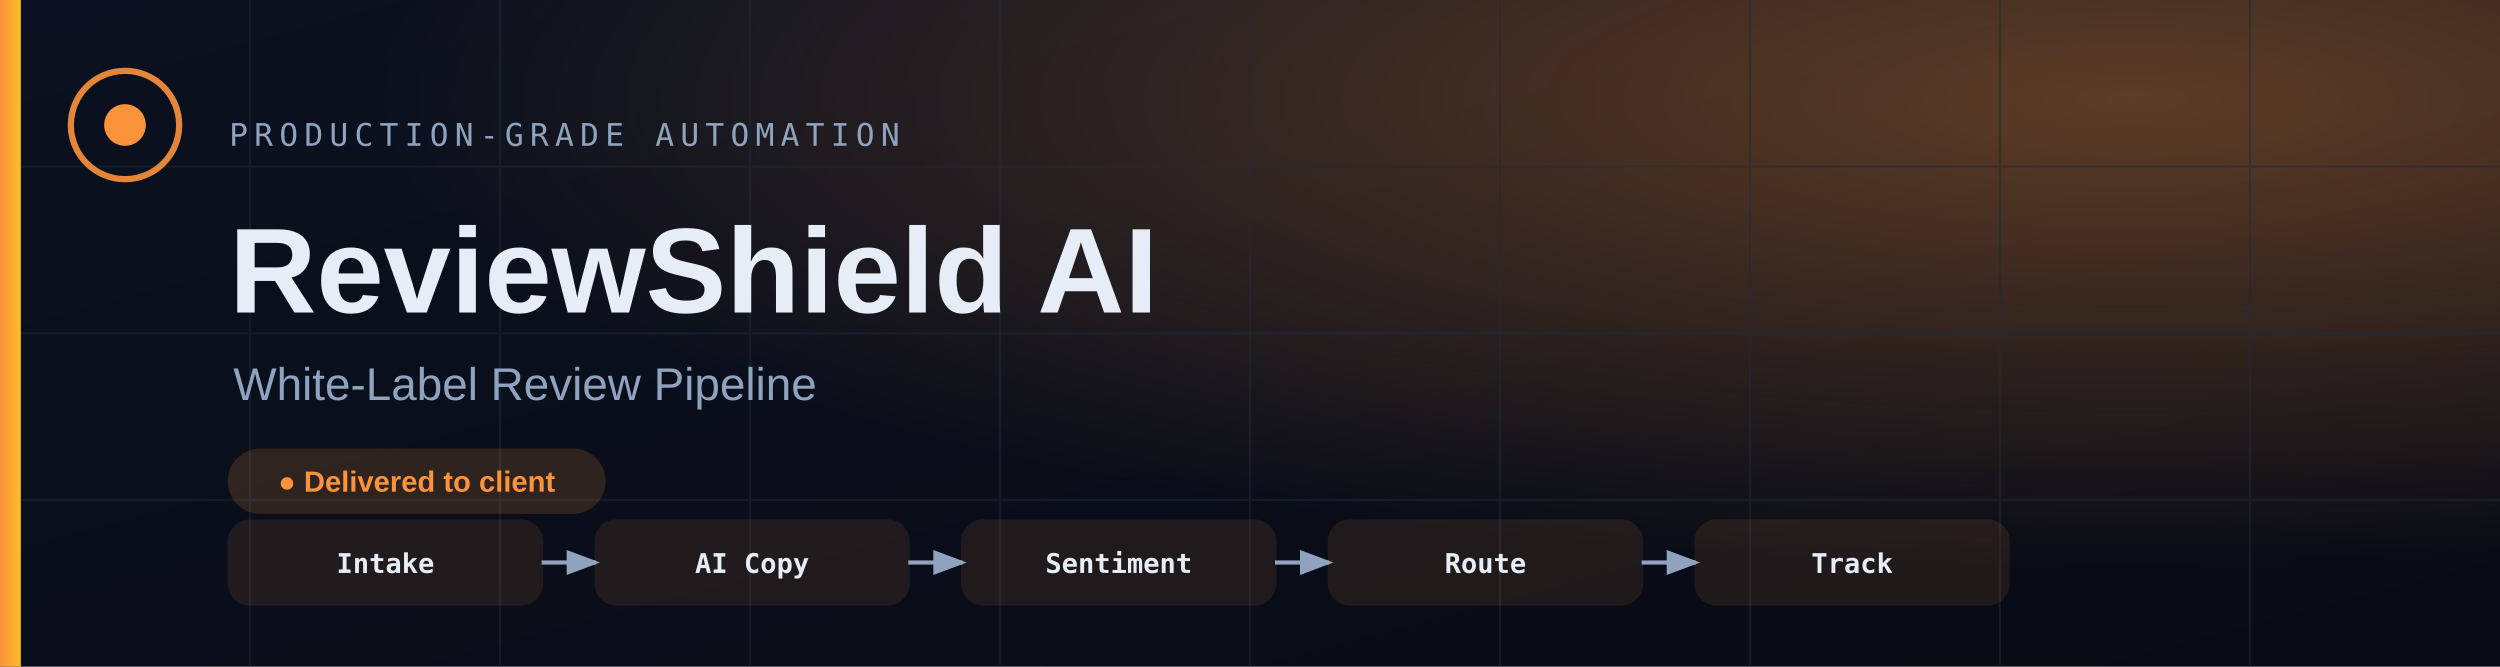
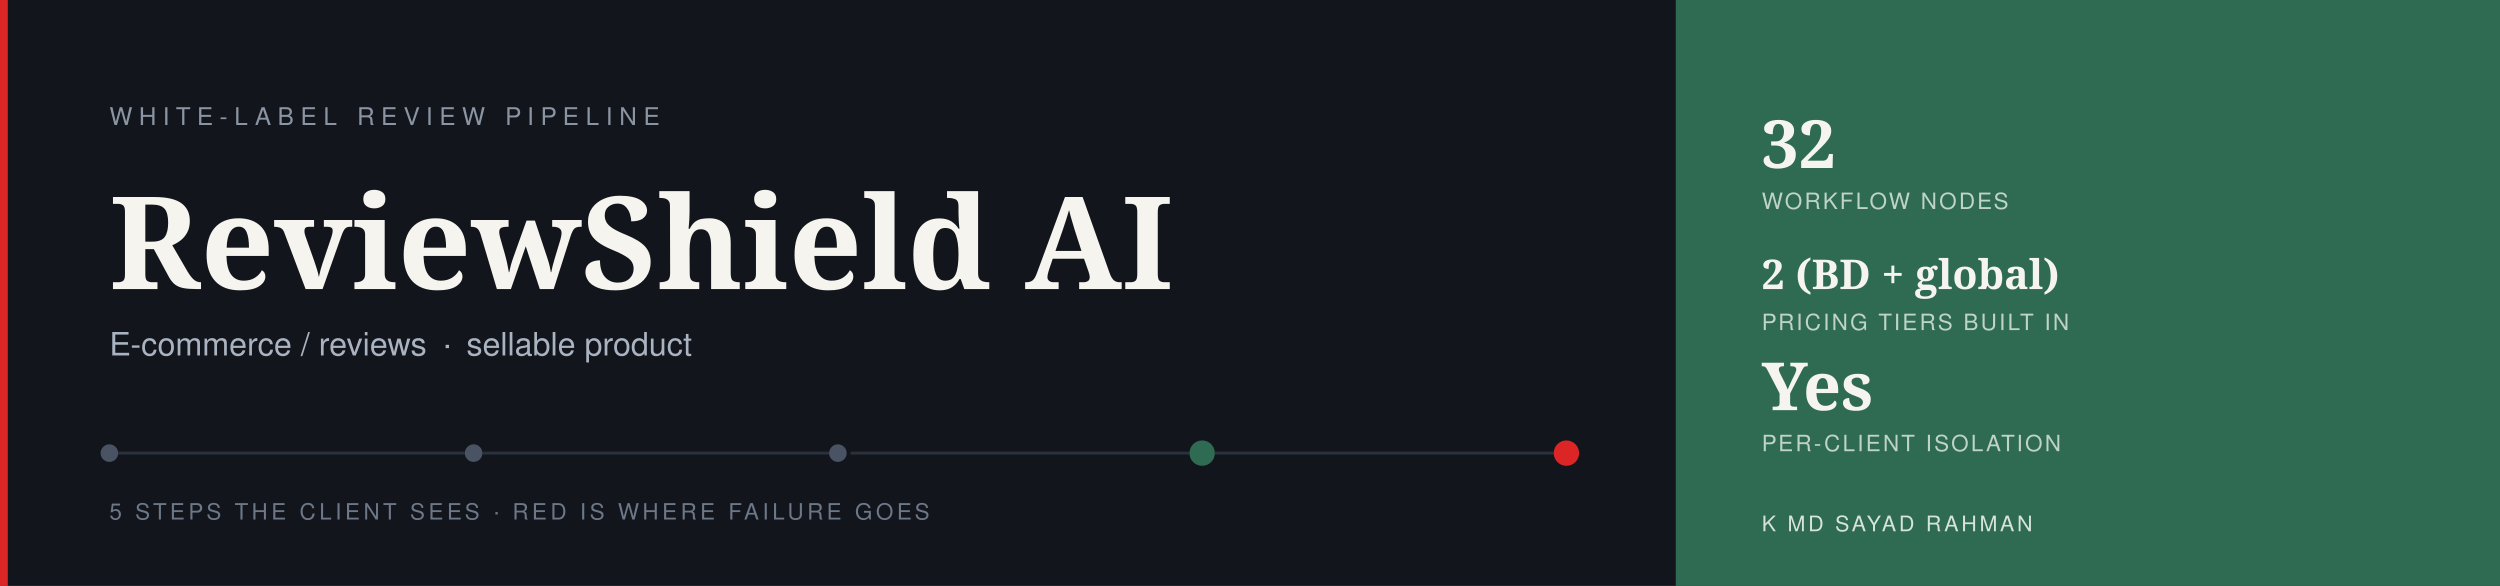
- <svg xmlns="http://www.w3.org/2000/svg" viewBox="0 0 1200 320" width="1200" height="320" role="img" aria-label="ReviewShield AI — White-Label Review Pipeline">
-   <defs>
-     <linearGradient id="bg" x1="0" y1="0" x2="1" y2="1">
-       <stop offset="0" stop-color="#0B1120" />
-       <stop offset="1" stop-color="#070B14" />
-     </linearGradient>
-     <radialGradient id="glow" cx="0.85" cy="0.15" r="0.7">
-       <stop offset="0" stop-color="#FB923C" stop-opacity="0.35" />
-       <stop offset="1" stop-color="#FB923C" stop-opacity="0" />
-     </radialGradient>
-     <linearGradient id="bar" x1="0" y1="0" x2="1" y2="0">
-       <stop offset="0" stop-color="#FB923C" />
-       <stop offset="1" stop-color="#FBBF24" />
-     </linearGradient>
-   </defs>
-   <rect width="1200" height="320" fill="url(#bg)" />
-   <rect width="1200" height="320" fill="url(#glow)" />
-   <g stroke="#1E293B" stroke-width="1" opacity="0.5">
-     <path d="M0 80 H1200 M0 160 H1200 M0 240 H1200 M120 0 V320 M240 0 V320 M360 0 V320 M480 0 V320 M600 0 V320 M720 0 V320 M840 0 V320 M960 0 V320 M1080 0 V320" />
-   </g>
-   <rect x="0" y="0" width="10" height="320" fill="url(#bar)" />
-   <circle cx="60" cy="60" r="26" fill="none" stroke="#FB923C" stroke-width="3" opacity="0.9" />
-   <circle cx="60" cy="60" r="10" fill="#FB923C" />
-   <text x="110" y="70" font-family="ui-monospace,Menlo,Consolas,monospace" font-size="15" fill="#8FA3BF" letter-spacing="3">PRODUCTION-GRADE AUTOMATION</text>
-   <text x="110" y="150" font-family="Arial,Helvetica,sans-serif" font-size="58" font-weight="900" fill="#E6EDF7">ReviewShield AI</text>
-   <text x="112" y="192" font-family="Arial,Helvetica,sans-serif" font-size="22" fill="#8FA3BF">White-Label Review Pipeline</text>
-   <rect x="110" y="216" width="180" height="30" rx="15" fill="#FB923C" opacity="0.16" stroke="#FB923C" stroke-width="1.4" />
-   <text x="200" y="236" text-anchor="middle" font-family="Arial,Helvetica,sans-serif" font-size="14" font-weight="700" fill="#FB923C">● Delivered to client</text>
-   <g font-family="ui-monospace,Menlo,Consolas,monospace" font-size="13">
-     <defs>
-       <marker id="arr" markerWidth="9" markerHeight="9" refX="7" refY="3" orient="auto">
-         <path d="M0,0 L8,3 L0,6 Z" fill="#8FA3BF" />
-       </marker>
-     </defs>
-     <rect x="110" y="250" width="150" height="40" rx="10" fill="#FB923C" opacity="0.10" stroke="#FB923C" stroke-width="1.4" />
-     <text x="185.0" y="275" text-anchor="middle" fill="#E6EDF7" font-weight="700">Intake</text>
-     <path d="M260 270 H286" stroke="#8FA3BF" stroke-width="2" marker-end="url(#arr)" />
-     <rect x="286" y="250" width="150" height="40" rx="10" fill="#FB923C" opacity="0.10" stroke="#FB923C" stroke-width="1.4" />
-     <text x="361.0" y="275" text-anchor="middle" fill="#E6EDF7" font-weight="700">AI Copy</text>
-     <path d="M436 270 H462" stroke="#8FA3BF" stroke-width="2" marker-end="url(#arr)" />
-     <rect x="462" y="250" width="150" height="40" rx="10" fill="#FB923C" opacity="0.10" stroke="#FB923C" stroke-width="1.4" />
-     <text x="537.0" y="275" text-anchor="middle" fill="#E6EDF7" font-weight="700">Sentiment</text>
-     <path d="M612 270 H638" stroke="#8FA3BF" stroke-width="2" marker-end="url(#arr)" />
-     <rect x="638" y="250" width="150" height="40" rx="10" fill="#FB923C" opacity="0.10" stroke="#FB923C" stroke-width="1.4" />
-     <text x="713.0" y="275" text-anchor="middle" fill="#E6EDF7" font-weight="700">Route</text>
-     <path d="M788 270 H814" stroke="#8FA3BF" stroke-width="2" marker-end="url(#arr)" />
-     <rect x="814" y="250" width="150" height="40" rx="10" fill="#FB923C" opacity="0.10" stroke="#FB923C" stroke-width="1.4" />
-     <text x="889.0" y="275" text-anchor="middle" fill="#E6EDF7" font-weight="700">Track</text>
-   </g>
+ <svg xmlns="http://www.w3.org/2000/svg" width="1280" height="300" viewBox="0 0 1280 300" role="img" aria-label="ReviewShield AI — White-label review pipeline">
+   <rect width="1280" height="300" fill="#12151B" />
+   <rect x="858" y="0" width="422" height="300" fill="#2F6B52" />
+   <rect x="0" y="0" width="4" height="300" fill="#DC2626" />
+   <text x="56" y="64" font-family="Helvetica,Arial,sans-serif" font-size="12.5" letter-spacing="3.4" fill="#8A94A3">WHITE-LABEL REVIEW PIPELINE</text>
+   <text x="56" y="148" font-family="Georgia,serif" font-size="66" font-weight="700" fill="#F5F4EF">ReviewShield AI</text>
+   <text x="56" y="182" font-family="Helvetica,Arial,sans-serif" font-size="16.5" fill="#A9B3C1">E-commerce / reviews  ·  sellable product</text>
+   <line x1="60.5" y1="232" x2="238.0" y2="232" stroke="#2B313C" stroke-width="1.5" />
+   <line x1="247.0" y1="232" x2="424.5" y2="232" stroke="#2B313C" stroke-width="1.5" />
+   <line x1="435.5" y1="232" x2="609.0" y2="232" stroke="#2B313C" stroke-width="1.5" />
+   <line x1="622.0" y1="232" x2="795.5" y2="232" stroke="#2B313C" stroke-width="1.5" />
+   <circle cx="56.0" cy="232" r="4.5" fill="#4A5364" />
+   <circle cx="242.5" cy="232" r="4.5" fill="#4A5364" />
+   <circle cx="429.0" cy="232" r="4.5" fill="#4A5364" />
+   <circle cx="615.5" cy="232" r="6.5" fill="#2F6B52" />
+   <circle cx="802.0" cy="232" r="6.5" fill="#DC2626" />
+   <text x="56" y="266" font-family="Helvetica,Arial,sans-serif" font-size="11.5" letter-spacing="1.8" fill="#6C7787">5 STEPS THE CLIENT SEES · RED IS WHERE FAILURE GOES</text>
+   <text x="902" y="86" font-family="Georgia,serif" font-size="34" font-weight="700" fill="#F5F4EF">32</text>
+   <text x="902" y="107" font-family="Helvetica,Arial,sans-serif" font-size="11.5" letter-spacing="1.15" fill="#BFD3C6">WORKFLOW NODES</text>
+   <text x="902" y="148" font-family="Georgia,serif" font-size="21" font-weight="700" fill="#F5F4EF">2  (BD + global)</text>
+   <text x="902" y="169" font-family="Helvetica,Arial,sans-serif" font-size="11.5" letter-spacing="1.15" fill="#BFD3C6">PRICING TIERS BUILT IN</text>
+   <text x="902" y="210" font-family="Georgia,serif" font-size="34" font-weight="700" fill="#F5F4EF">Yes</text>
+   <text x="902" y="231" font-family="Helvetica,Arial,sans-serif" font-size="11.5" letter-spacing="1.15" fill="#BFD3C6">PER-CLIENT ISOLATION</text>
+   <text x="902" y="272" font-family="Helvetica,Arial,sans-serif" font-size="11" letter-spacing="1.4" fill="#D6E4DA">K MD SAYAD RAHMAN</text>
</svg>
